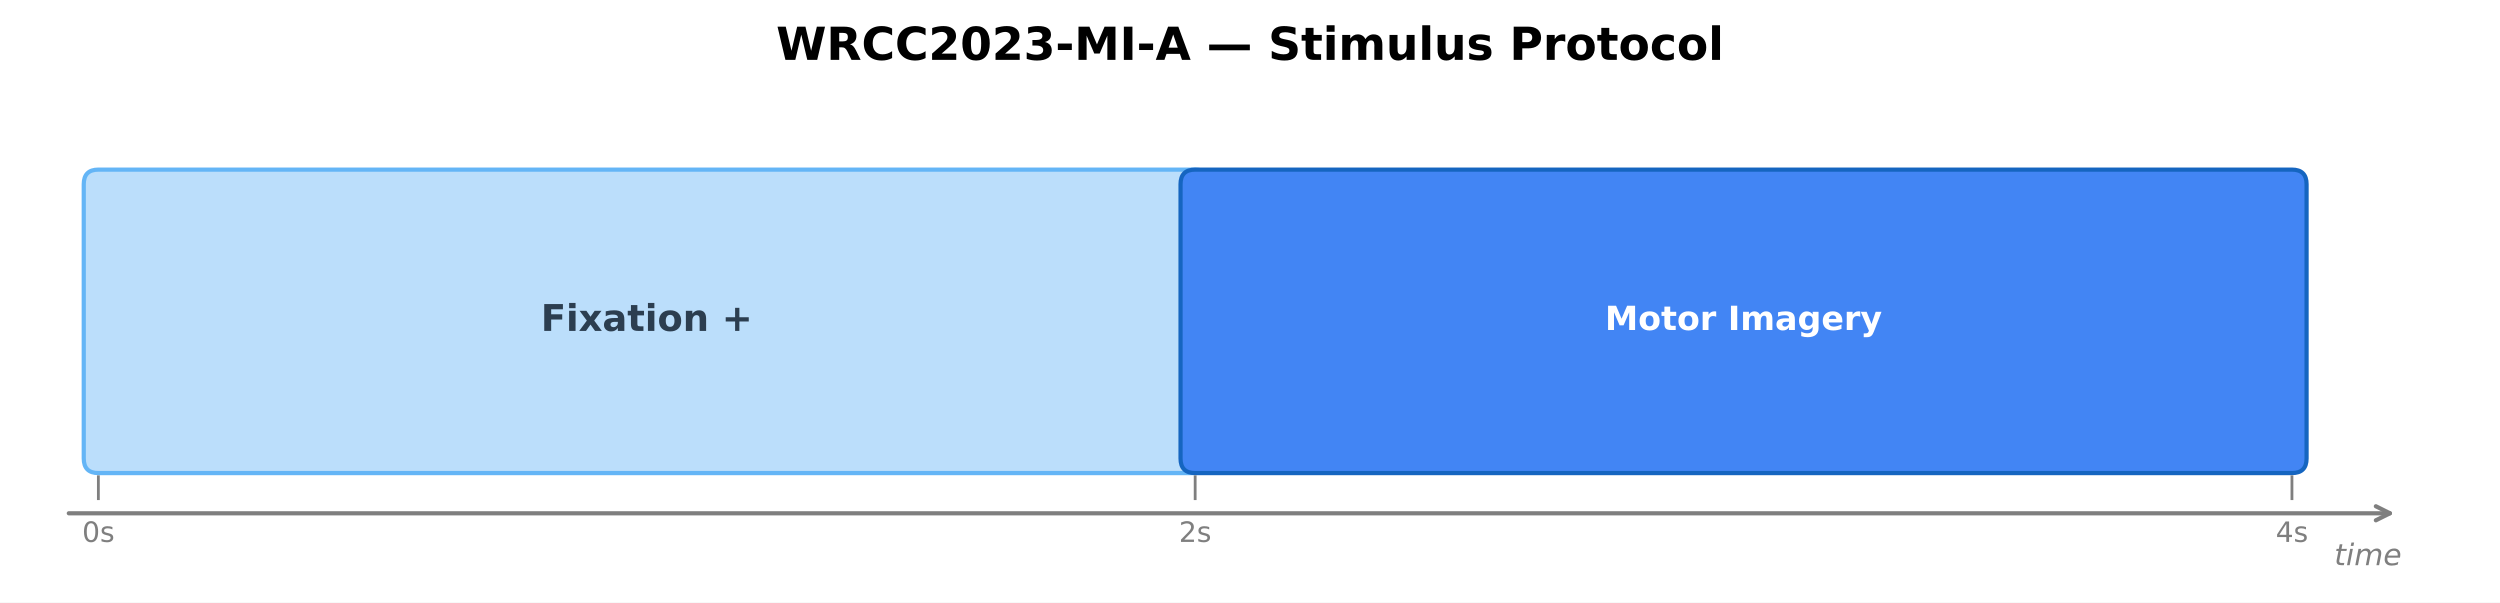
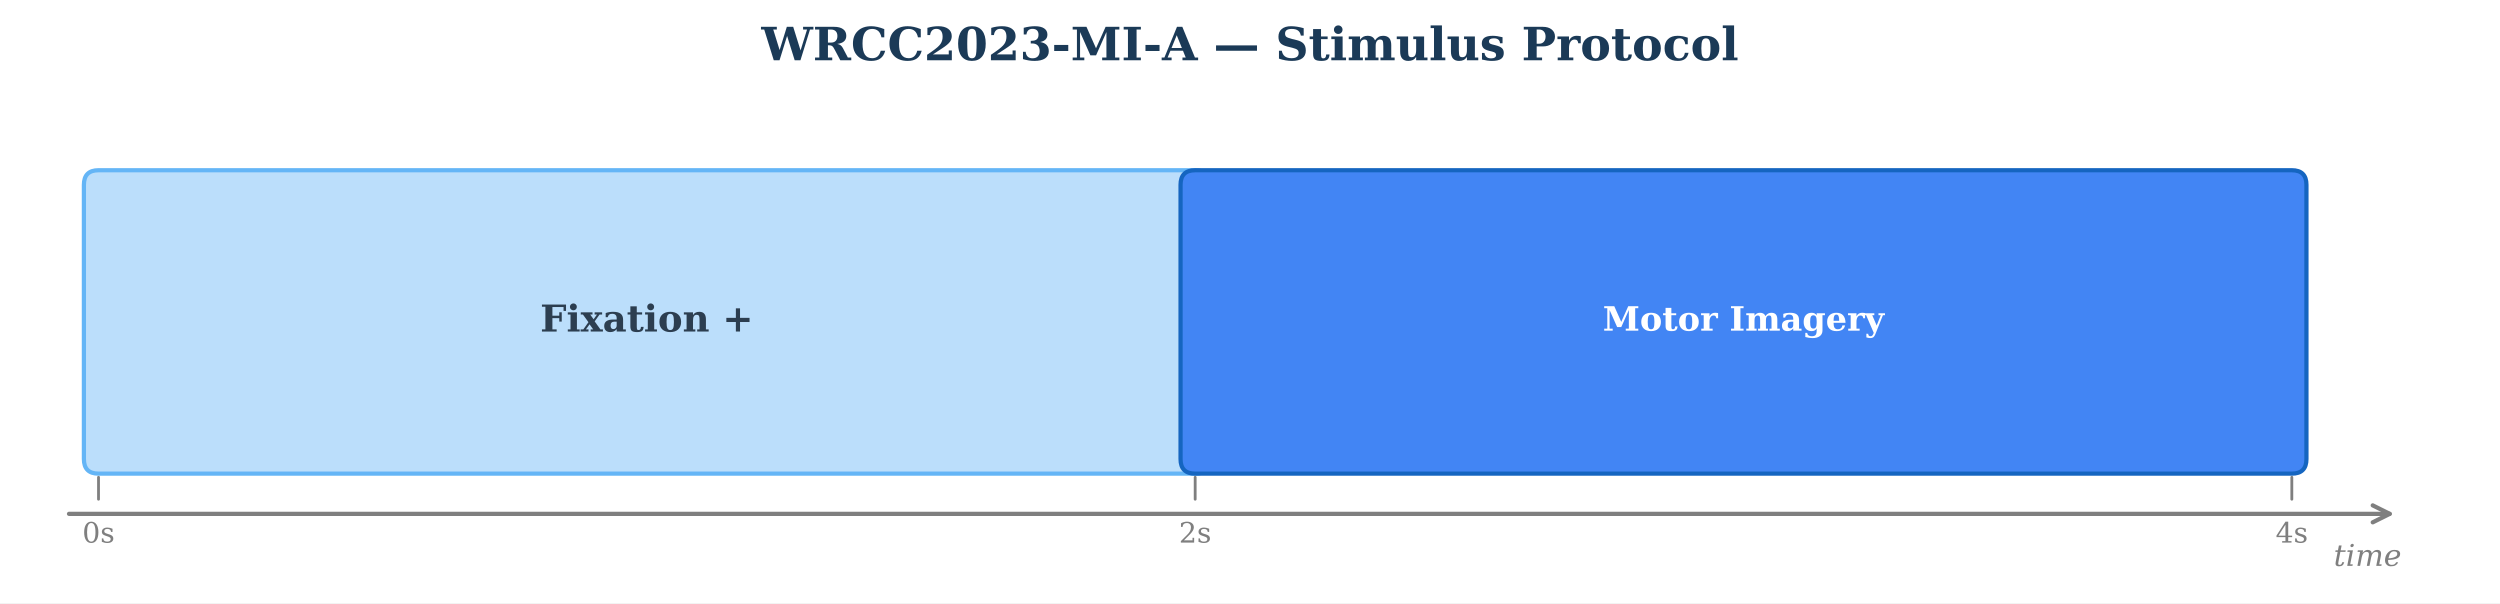
- <svg xmlns="http://www.w3.org/2000/svg" xmlns:xlink="http://www.w3.org/1999/xlink" width="712.8pt" height="171.788pt" viewBox="0 0 712.8 171.788" version="1.1">
+ <svg xmlns="http://www.w3.org/2000/svg" xmlns:xlink="http://www.w3.org/1999/xlink" width="708.48pt" height="170.95pt" viewBox="0 0 708.48 170.95" version="1.1">
  <defs>
    <style type="text/css">*{stroke-linejoin: round; stroke-linecap: butt}</style>
  </defs>
  <g id="figure_1">
    <g id="patch_1">
-       <path d="M 0 171.788  L 712.8 171.788  L 712.8 0  L 0 0  z " style="fill: #ffffff" />
+       <path d="M 0 170.95  L 708.48 170.95  L 708.48 0  L 0 0  z " style="fill: #ffffff" />
    </g>
    <g id="axes_1">
      <g id="patch_2">
-         <path d="M 28.048 134.88  L 340.764 134.88  Q 344.934 134.88 344.934 130.711  L 344.934 52.532  Q 344.934 48.362 340.764 48.362  L 28.048 48.362  Q 23.878 48.362 23.878 52.532  L 23.878 130.711  Q 23.878 134.88 28.048 134.88  z " clip-path="url(#p95b0f4ad01)" style="fill: #bbdefb; stroke: #64b5f6; stroke-width: 1.2" />
+         <path d="M 27.919 134.226  L 338.701 134.226  Q 342.845 134.226 342.845 130.082  L 342.845 52.387  Q 342.845 48.243 338.701 48.243  L 27.919 48.243  Q 23.775 48.243 23.775 52.387  L 23.775 130.082  Q 23.775 134.226 27.919 134.226  z " clip-path="url(#pcbb2a576a2)" style="fill: #bbdefb; stroke: #64b5f6; stroke-width: 1.2" />
      </g>
      <g id="patch_3">
-         <path d="M 340.764 134.88  L 653.481 134.88  Q 657.65 134.88 657.65 130.711  L 657.65 52.532  Q 657.65 48.362 653.481 48.362  L 340.764 48.362  Q 336.595 48.362 336.595 52.532  L 336.595 130.711  Q 336.595 134.88 340.764 134.88  z " clip-path="url(#p95b0f4ad01)" style="fill: #4285f4; stroke: #1565c0; stroke-width: 1.2" />
+         <path d="M 338.701 134.226  L 649.483 134.226  Q 653.627 134.226 653.627 130.082  L 653.627 52.387  Q 653.627 48.243 649.483 48.243  L 338.701 48.243  Q 334.557 48.243 334.557 52.387  L 334.557 130.082  Q 334.557 134.226 338.701 134.226  z " clip-path="url(#pcbb2a576a2)" style="fill: #4285f4; stroke: #1565c0; stroke-width: 1.2" />
      </g>
      <g id="line2d_1">
-         <path d="M 28.048 135.923  L 28.048 142.177  " clip-path="url(#p95b0f4ad01)" style="fill: none; stroke: #7f7f7f; stroke-width: 0.8; stroke-linecap: square" />
+         <path d="M 27.919 135.262  L 27.919 141.477  " clip-path="url(#pcbb2a576a2)" style="fill: none; stroke: #7f7f7f; stroke-width: 0.8; stroke-linecap: round" />
      </g>
      <g id="line2d_2">
-         <path d="M 340.764 135.923  L 340.764 142.177  " clip-path="url(#p95b0f4ad01)" style="fill: none; stroke: #7f7f7f; stroke-width: 0.8; stroke-linecap: square" />
+         <path d="M 338.701 135.262  L 338.701 141.477  " clip-path="url(#pcbb2a576a2)" style="fill: none; stroke: #7f7f7f; stroke-width: 0.8; stroke-linecap: round" />
      </g>
      <g id="line2d_3">
-         <path d="M 653.481 135.923  L 653.481 142.177  " clip-path="url(#p95b0f4ad01)" style="fill: none; stroke: #7f7f7f; stroke-width: 0.8; stroke-linecap: square" />
+         <path d="M 649.483 135.262  L 649.483 141.477  " clip-path="url(#pcbb2a576a2)" style="fill: none; stroke: #7f7f7f; stroke-width: 0.8; stroke-linecap: round" />
      </g>
      <g id="text_1">
-         <g clip-path="url(#p95b0f4ad01)">
-           <g style="fill: #2c3e50" transform="translate(154.2103 94.3492) scale(0.105 -0.105)">
+         <g clip-path="url(#pcbb2a576a2)">
+           <g style="fill: #2c3e50" transform="translate(153.0912 93.96234) scale(0.105 -0.105)">
            <defs>
-               <path id="DejaVuSans-Bold-29" d="M 588 4666  L 3834 4666  L 3834 3756  L 1791 3756  L 1791 2888  L 3713 2888  L 3713 1978  L 1791 1978  L 1791 0  L 588 0  L 588 4666  z " transform="scale(0.015625)" />
-               <path id="DejaVuSans-Bold-4c" d="M 538 3500  L 1656 3500  L 1656 0  L 538 0  L 538 3500  z M 538 4863  L 1656 4863  L 1656 3950  L 538 3950  L 538 4863  z " transform="scale(0.015625)" />
-               <path id="DejaVuSans-Bold-5b" d="M 1422 1791  L 159 3500  L 1344 3500  L 2059 2463  L 2784 3500  L 3969 3500  L 2706 1797  L 4031 0  L 2847 0  L 2059 1106  L 1281 0  L 97 0  L 1422 1791  z " transform="scale(0.015625)" />
-               <path id="DejaVuSans-Bold-44" d="M 2106 1575  Q 1756 1575 1579 1456  Q 1403 1338 1403 1106  Q 1403 894 1545 773  Q 1688 653 1941 653  Q 2256 653 2472 879  Q 2688 1106 2688 1447  L 2688 1575  L 2106 1575  z M 3816 1997  L 3816 0  L 2688 0  L 2688 519  Q 2463 200 2181 54  Q 1900 -91 1497 -91  Q 953 -91 614 226  Q 275 544 275 1050  Q 275 1666 698 1953  Q 1122 2241 2028 2241  L 2688 2241  L 2688 2328  Q 2688 2594 2478 2717  Q 2269 2841 1825 2841  Q 1466 2841 1156 2769  Q 847 2697 581 2553  L 581 3406  Q 941 3494 1303 3539  Q 1666 3584 2028 3584  Q 2975 3584 3395 3211  Q 3816 2838 3816 1997  z " transform="scale(0.015625)" />
-               <path id="DejaVuSans-Bold-57" d="M 1759 4494  L 1759 3500  L 2913 3500  L 2913 2700  L 1759 2700  L 1759 1216  Q 1759 972 1856 886  Q 1953 800 2241 800  L 2816 800  L 2816 0  L 1856 0  Q 1194 0 917 276  Q 641 553 641 1216  L 641 2700  L 84 2700  L 84 3500  L 641 3500  L 641 4494  L 1759 4494  z " transform="scale(0.015625)" />
-               <path id="DejaVuSans-Bold-52" d="M 2203 2784  Q 1831 2784 1636 2517  Q 1441 2250 1441 1747  Q 1441 1244 1636 976  Q 1831 709 2203 709  Q 2569 709 2762 976  Q 2956 1244 2956 1747  Q 2956 2250 2762 2517  Q 2569 2784 2203 2784  z M 2203 3584  Q 3106 3584 3614 3096  Q 4122 2609 4122 1747  Q 4122 884 3614 396  Q 3106 -91 2203 -91  Q 1297 -91 786 396  Q 275 884 275 1747  Q 275 2609 786 3096  Q 1297 3584 2203 3584  z " transform="scale(0.015625)" />
-               <path id="DejaVuSans-Bold-51" d="M 4056 2131  L 4056 0  L 2931 0  L 2931 347  L 2931 1631  Q 2931 2084 2911 2256  Q 2891 2428 2841 2509  Q 2775 2619 2662 2680  Q 2550 2741 2406 2741  Q 2056 2741 1856 2470  Q 1656 2200 1656 1722  L 1656 0  L 538 0  L 538 3500  L 1656 3500  L 1656 2988  Q 1909 3294 2193 3439  Q 2478 3584 2822 3584  Q 3428 3584 3742 3212  Q 4056 2841 4056 2131  z " transform="scale(0.015625)" />
-               <path id="DejaVuSans-Bold-3" transform="scale(0.015625)" />
-               <path id="DejaVuSans-Bold-e" d="M 3053 4013  L 3053 2375  L 4684 2375  L 4684 1638  L 3053 1638  L 3053 0  L 2309 0  L 2309 1638  L 678 1638  L 678 2375  L 2309 2375  L 2309 4013  L 3053 4013  z " transform="scale(0.015625)" />
+               <path id="DejaVuSerif-Bold-29" d="M 300 0  L 300 378  L 897 378  L 897 4288  L 300 4288  L 300 4666  L 4459 4666  L 4459 3566  L 4031 3566  L 4031 4238  L 2106 4238  L 2106 2741  L 3291 2741  L 3291 3334  L 3719 3334  L 3719 1722  L 3291 1722  L 3291 2316  L 2106 2316  L 2106 378  L 2841 378  L 2841 0  L 300 0  z " transform="scale(0.015625)" />
+               <path id="DejaVuSerif-Bold-4c" d="M 588 4263  Q 588 4516 763 4689  Q 938 4863 1191 4863  Q 1438 4863 1611 4689  Q 1784 4516 1784 4263  Q 1784 4016 1611 3842  Q 1438 3669 1191 3669  Q 938 3669 763 3841  Q 588 4013 588 4263  z M 1797 378  L 2272 378  L 2272 0  L 219 0  L 219 378  L 691 378  L 691 2944  L 219 2944  L 219 3322  L 1797 3322  L 1797 378  z " transform="scale(0.015625)" />
+               <path id="DejaVuSerif-Bold-5b" d="M 2247 2119  L 2834 2944  L 2425 2944  L 2425 3322  L 3719 3322  L 3719 2944  L 3278 2944  L 2431 1759  L 3419 378  L 3859 378  L 3859 0  L 1747 0  L 1747 378  L 2175 378  L 1550 1253  L 922 378  L 1369 378  L 1369 0  L 0 0  L 0 378  L 475 378  L 1356 1619  L 403 2944  L 31 2944  L 31 3322  L 2059 3322  L 2059 2944  L 1656 2944  L 2247 2119  z " transform="scale(0.015625)" />
+               <path id="DejaVuSerif-Bold-44" d="M 3525 2041  L 3525 378  L 4000 378  L 4000 0  L 2419 0  L 2419 422  Q 2200 159 1931 34  Q 1663 -91 1319 -91  Q 809 -91 536 182  Q 263 456 263 966  Q 263 1525 655 1803  Q 1047 2081 1838 2081  L 2419 2081  L 2419 2278  Q 2419 2681 2228 2873  Q 2038 3066 1638 3066  Q 1306 3066 1126 2930  Q 947 2794 872 2484  L 519 2484  L 519 3200  Q 816 3306 1134 3359  Q 1453 3413 1806 3413  Q 2697 3413 3111 3081  Q 3525 2750 3525 2041  z M 2419 1044  L 2419 1709  L 2003 1709  Q 1694 1709 1528 1540  Q 1363 1372 1363 1056  Q 1363 741 1483 584  Q 1603 428 1850 428  Q 2106 428 2262 597  Q 2419 766 2419 1044  z " transform="scale(0.015625)" />
+               <path id="DejaVuSerif-Bold-57" d="M 634 2944  L 153 2944  L 153 3322  L 634 3322  L 634 4353  L 1741 4353  L 1741 3322  L 2663 3322  L 2663 2944  L 1741 2944  L 1741 909  Q 1741 475 1809 369  Q 1878 263 2059 263  Q 2259 263 2356 397  Q 2453 531 2459 813  L 2925 813  Q 2897 313 2651 111  Q 2406 -91 1806 -91  Q 1122 -91 878 123  Q 634 338 634 909  L 634 2944  z " transform="scale(0.015625)" />
+               <path id="DejaVuSerif-Bold-52" d="M 2138 263  Q 2488 263 2630 563  Q 2772 863 2772 1663  Q 2772 2463 2631 2761  Q 2491 3059 2138 3059  Q 1784 3059 1640 2757  Q 1497 2456 1497 1663  Q 1497 869 1640 566  Q 1784 263 2138 263  z M 2138 -91  Q 1259 -91 761 376  Q 263 844 263 1663  Q 263 2484 761 2948  Q 1259 3413 2138 3413  Q 3019 3413 3516 2948  Q 4013 2484 4013 1663  Q 4013 844 3514 376  Q 3016 -91 2138 -91  z " transform="scale(0.015625)" />
+               <path id="DejaVuSerif-Bold-51" d="M 219 0  L 219 378  L 691 378  L 691 2944  L 219 2944  L 219 3322  L 1797 3322  L 1797 2853  Q 1997 3150 2253 3281  Q 2509 3413 2900 3413  Q 3459 3413 3745 3083  Q 4031 2753 4031 2113  L 4031 378  L 4506 378  L 4506 0  L 2522 0  L 2522 378  L 2925 378  L 2925 2144  Q 2925 2566 2817 2730  Q 2709 2894 2444 2894  Q 2109 2894 1953 2648  Q 1797 2403 1797 1869  L 1797 378  L 2203 378  L 2203 0  L 219 0  z " transform="scale(0.015625)" />
+               <path id="DejaVuSerif-Bold-3" transform="scale(0.015625)" />
+               <path id="DejaVuSerif-Bold-e" d="M 3041 4013  L 3041 2369  L 4684 2369  L 4684 1650  L 3041 1650  L 3041 6  L 2322 6  L 2322 1650  L 678 1650  L 678 2369  L 2322 2369  L 2322 4013  L 3041 4013  z " transform="scale(0.015625)" />
            </defs>
-             <use xlink:href="#DejaVuSans-Bold-29" />
-             <use xlink:href="#DejaVuSans-Bold-4c" transform="translate(68.3125 0)" />
-             <use xlink:href="#DejaVuSans-Bold-5b" transform="translate(102.5938 0)" />
-             <use xlink:href="#DejaVuSans-Bold-44" transform="translate(167.0938 0)" />
-             <use xlink:href="#DejaVuSans-Bold-57" transform="translate(234.5781 0)" />
-             <use xlink:href="#DejaVuSans-Bold-4c" transform="translate(282.375 0)" />
-             <use xlink:href="#DejaVuSans-Bold-52" transform="translate(316.6562 0)" />
-             <use xlink:href="#DejaVuSans-Bold-51" transform="translate(385.3594 0)" />
-             <use xlink:href="#DejaVuSans-Bold-3" transform="translate(456.5469 0)" />
-             <use xlink:href="#DejaVuSans-Bold-e" transform="translate(491.3594 0)" />
+             <use xlink:href="#DejaVuSerif-Bold-29" />
+             <use xlink:href="#DejaVuSerif-Bold-4c" transform="translate(71 0)" />
+             <use xlink:href="#DejaVuSerif-Bold-5b" transform="translate(108.9844 0)" />
+             <use xlink:href="#DejaVuSerif-Bold-44" transform="translate(168.6094 0)" />
+             <use xlink:href="#DejaVuSerif-Bold-57" transform="translate(233.4062 0)" />
+             <use xlink:href="#DejaVuSerif-Bold-4c" transform="translate(279.5938 0)" />
+             <use xlink:href="#DejaVuSerif-Bold-52" transform="translate(317.5781 0)" />
+             <use xlink:href="#DejaVuSerif-Bold-51" transform="translate(384.2812 0)" />
+             <use xlink:href="#DejaVuSerif-Bold-3" transform="translate(456.9844 0)" />
+             <use xlink:href="#DejaVuSerif-Bold-e" transform="translate(491.7969 0)" />
          </g>
        </g>
      </g>
      <g id="text_2">
-         <g clip-path="url(#p95b0f4ad01)">
-           <g style="fill: #ffffff" transform="translate(457.6195 94.08903) scale(0.095 -0.095)">
+         <g clip-path="url(#pcbb2a576a2)">
+           <g style="fill: #ffffff" transform="translate(454.2149 93.70216) scale(0.095 -0.095)">
            <defs>
-               <path id="DejaVuSans-Bold-30" d="M 588 4666  L 2119 4666  L 3181 2169  L 4250 4666  L 5778 4666  L 5778 0  L 4641 0  L 4641 3413  L 3566 897  L 2803 897  L 1728 3413  L 1728 0  L 588 0  L 588 4666  z " transform="scale(0.015625)" />
-               <path id="DejaVuSans-Bold-55" d="M 3138 2547  Q 2991 2616 2845 2648  Q 2700 2681 2553 2681  Q 2122 2681 1889 2404  Q 1656 2128 1656 1613  L 1656 0  L 538 0  L 538 3500  L 1656 3500  L 1656 2925  Q 1872 3269 2151 3426  Q 2431 3584 2822 3584  Q 2878 3584 2943 3579  Q 3009 3575 3134 3559  L 3138 2547  z " transform="scale(0.015625)" />
-               <path id="DejaVuSans-Bold-2c" d="M 588 4666  L 1791 4666  L 1791 0  L 588 0  L 588 4666  z " transform="scale(0.015625)" />
-               <path id="DejaVuSans-Bold-50" d="M 3781 2919  Q 3994 3244 4286 3414  Q 4578 3584 4928 3584  Q 5531 3584 5847 3212  Q 6163 2841 6163 2131  L 6163 0  L 5038 0  L 5038 1825  Q 5041 1866 5042 1909  Q 5044 1953 5044 2034  Q 5044 2406 4934 2573  Q 4825 2741 4581 2741  Q 4263 2741 4089 2478  Q 3916 2216 3909 1719  L 3909 0  L 2784 0  L 2784 1825  Q 2784 2406 2684 2573  Q 2584 2741 2328 2741  Q 2006 2741 1831 2477  Q 1656 2213 1656 1722  L 1656 0  L 531 0  L 531 3500  L 1656 3500  L 1656 2988  Q 1863 3284 2130 3434  Q 2397 3584 2719 3584  Q 3081 3584 3359 3409  Q 3638 3234 3781 2919  z " transform="scale(0.015625)" />
-               <path id="DejaVuSans-Bold-4a" d="M 2919 594  Q 2688 288 2409 144  Q 2131 0 1766 0  Q 1125 0 706 504  Q 288 1009 288 1791  Q 288 2575 706 3076  Q 1125 3578 1766 3578  Q 2131 3578 2409 3434  Q 2688 3291 2919 2981  L 2919 3500  L 4044 3500  L 4044 353  Q 4044 -491 3511 -936  Q 2978 -1381 1966 -1381  Q 1638 -1381 1331 -1331  Q 1025 -1281 716 -1178  L 716 -306  Q 1009 -475 1290 -558  Q 1572 -641 1856 -641  Q 2406 -641 2662 -400  Q 2919 -159 2919 353  L 2919 594  z M 2181 2772  Q 1834 2772 1640 2515  Q 1447 2259 1447 1791  Q 1447 1309 1634 1061  Q 1822 813 2181 813  Q 2531 813 2725 1069  Q 2919 1325 2919 1791  Q 2919 2259 2725 2515  Q 2531 2772 2181 2772  z " transform="scale(0.015625)" />
-               <path id="DejaVuSans-Bold-48" d="M 4031 1759  L 4031 1441  L 1416 1441  Q 1456 1047 1700 850  Q 1944 653 2381 653  Q 2734 653 3104 758  Q 3475 863 3866 1075  L 3866 213  Q 3469 63 3072 -14  Q 2675 -91 2278 -91  Q 1328 -91 801 392  Q 275 875 275 1747  Q 275 2603 792 3093  Q 1309 3584 2216 3584  Q 3041 3584 3536 3087  Q 4031 2591 4031 1759  z M 2881 2131  Q 2881 2450 2695 2645  Q 2509 2841 2209 2841  Q 1884 2841 1681 2658  Q 1478 2475 1428 2131  L 2881 2131  z " transform="scale(0.015625)" />
-               <path id="DejaVuSans-Bold-5c" d="M 78 3500  L 1197 3500  L 2138 1125  L 2938 3500  L 4056 3500  L 2584 -331  Q 2363 -916 2067 -1148  Q 1772 -1381 1288 -1381  L 641 -1381  L 641 -647  L 991 -647  Q 1275 -647 1404 -556  Q 1534 -466 1606 -231  L 1638 -134  L 78 3500  z " transform="scale(0.015625)" />
+               <path id="DejaVuSerif-Bold-30" d="M 269 0  L 269 378  L 863 378  L 863 4288  L 269 4288  L 269 4666  L 2194 4666  L 3525 1672  L 4863 4666  L 6784 4666  L 6784 4288  L 6188 4288  L 6188 378  L 6784 378  L 6784 0  L 4384 0  L 4384 378  L 4978 378  L 4978 3938  L 3531 684  L 2741 684  L 1300 3938  L 1300 378  L 1894 378  L 1894 0  L 269 0  z " transform="scale(0.015625)" />
+               <path id="DejaVuSerif-Bold-55" d="M 3438 3359  L 3438 2369  L 3084 2369  Q 3066 2634 2941 2764  Q 2816 2894 2578 2894  Q 2216 2894 2006 2575  Q 1797 2256 1797 1691  L 1797 378  L 2400 378  L 2400 0  L 219 0  L 219 378  L 691 378  L 691 2944  L 184 2944  L 184 3322  L 1797 3322  L 1797 2731  Q 1959 3078 2226 3245  Q 2494 3413 2881 3413  Q 2978 3413 3117 3398  Q 3256 3384 3438 3359  z " transform="scale(0.015625)" />
+               <path id="DejaVuSerif-Bold-2c" d="M 300 0  L 300 378  L 897 378  L 897 4288  L 300 4288  L 300 4666  L 2700 4666  L 2700 4288  L 2100 4288  L 2100 378  L 2700 378  L 2700 0  L 300 0  z " transform="scale(0.015625)" />
+               <path id="DejaVuSerif-Bold-50" d="M 3884 2778  Q 4116 3109 4384 3261  Q 4653 3413 5013 3413  Q 5584 3413 5867 3089  Q 6150 2766 6150 2113  L 6150 378  L 6625 378  L 6625 0  L 4647 0  L 4647 378  L 5044 378  L 5044 1947  Q 5044 2569 4948 2731  Q 4853 2894 4594 2894  Q 4300 2894 4137 2667  Q 3975 2441 3975 2022  L 3975 378  L 4372 378  L 4372 0  L 2472 0  L 2472 378  L 2869 378  L 2869 1947  Q 2869 2569 2772 2731  Q 2675 2894 2419 2894  Q 2122 2894 1959 2667  Q 1797 2441 1797 2022  L 1797 378  L 2194 378  L 2194 0  L 219 0  L 219 378  L 691 378  L 691 2944  L 219 2944  L 219 3322  L 1797 3322  L 1797 2853  Q 1991 3144 2241 3278  Q 2491 3413 2834 3413  Q 3241 3413 3494 3258  Q 3747 3103 3884 2778  z " transform="scale(0.015625)" />
+               <path id="DejaVuSerif-Bold-4a" d="M 3853 2944  L 3853 44  Q 3853 -656 3354 -1039  Q 2856 -1422 1947 -1422  Q 1616 -1422 1275 -1370  Q 934 -1319 575 -1216  L 575 -422  L 928 -422  Q 975 -750 1192 -909  Q 1409 -1069 1813 -1069  Q 2325 -1069 2536 -823  Q 2747 -578 2747 44  L 2747 422  Q 2606 163 2367 36  Q 2128 -91 1778 -91  Q 1072 -91 667 378  Q 263 847 263 1663  Q 263 2481 667 2947  Q 1072 3413 1778 3413  Q 2128 3413 2367 3286  Q 2606 3159 2747 2900  L 2747 3322  L 4325 3322  L 4325 2944  L 3853 2944  z M 2747 1825  Q 2747 2406 2597 2665  Q 2447 2925 2119 2925  Q 1775 2925 1636 2651  Q 1497 2378 1497 1663  Q 1497 947 1637 672  Q 1778 397 2119 397  Q 2447 397 2597 656  Q 2747 916 2747 1497  L 2747 1825  z " transform="scale(0.015625)" />
+               <path id="DejaVuSerif-Bold-48" d="M 2566 1875  Q 2566 2531 2444 2795  Q 2322 3059 2028 3059  Q 1744 3059 1620 2800  Q 1497 2541 1497 1931  L 1497 1875  L 2566 1875  z M 3781 1503  L 1497 1503  L 1497 1478  Q 1497 834 1690 548  Q 1884 263 2316 263  Q 2675 263 2897 453  Q 3119 644 3181 1006  L 3700 1006  Q 3566 441 3166 175  Q 2766 -91 2047 -91  Q 1184 -91 723 364  Q 263 819 263 1663  Q 263 2488 734 2950  Q 1206 3413 2047 3413  Q 2872 3413 3312 2927  Q 3753 2441 3781 1503  z " transform="scale(0.015625)" />
+               <path id="DejaVuSerif-Bold-5c" d="M 1997 -750  Q 1847 -1116 1634 -1269  Q 1422 -1422 1063 -1422  Q 909 -1422 721 -1387  Q 534 -1353 313 -1288  L 313 -594  L 666 -597  Q 675 -838 779 -953  Q 884 -1069 1094 -1069  Q 1297 -1069 1422 -958  Q 1547 -847 1672 -538  L 1722 -422  L 275 2944  L -84 2944  L -84 3322  L 1831 3322  L 1831 2944  L 1434 2944  L 2278 978  L 3066 2944  L 2625 2944  L 2625 3322  L 3872 3322  L 3872 2944  L 3469 2944  L 1997 -750  z " transform="scale(0.015625)" />
            </defs>
-             <use xlink:href="#DejaVuSans-Bold-30" />
-             <use xlink:href="#DejaVuSans-Bold-52" transform="translate(99.51562 0)" />
-             <use xlink:href="#DejaVuSans-Bold-57" transform="translate(168.2188 0)" />
-             <use xlink:href="#DejaVuSans-Bold-52" transform="translate(216.0156 0)" />
-             <use xlink:href="#DejaVuSans-Bold-55" transform="translate(284.7188 0)" />
-             <use xlink:href="#DejaVuSans-Bold-3" transform="translate(334.0312 0)" />
-             <use xlink:href="#DejaVuSans-Bold-2c" transform="translate(368.8438 0)" />
-             <use xlink:href="#DejaVuSans-Bold-50" transform="translate(406.0469 0)" />
-             <use xlink:href="#DejaVuSans-Bold-44" transform="translate(510.25 0)" />
-             <use xlink:href="#DejaVuSans-Bold-4a" transform="translate(577.7344 0)" />
-             <use xlink:href="#DejaVuSans-Bold-48" transform="translate(649.3125 0)" />
-             <use xlink:href="#DejaVuSans-Bold-55" transform="translate(717.1406 0)" />
-             <use xlink:href="#DejaVuSans-Bold-5c" transform="translate(766.4531 0)" />
+             <use xlink:href="#DejaVuSerif-Bold-30" />
+             <use xlink:href="#DejaVuSerif-Bold-52" transform="translate(110.6875 0)" />
+             <use xlink:href="#DejaVuSerif-Bold-57" transform="translate(177.3906 0)" />
+             <use xlink:href="#DejaVuSerif-Bold-52" transform="translate(223.5781 0)" />
+             <use xlink:href="#DejaVuSerif-Bold-55" transform="translate(290.2812 0)" />
+             <use xlink:href="#DejaVuSerif-Bold-3" transform="translate(342.9688 0)" />
+             <use xlink:href="#DejaVuSerif-Bold-2c" transform="translate(377.7812 0)" />
+             <use xlink:href="#DejaVuSerif-Bold-50" transform="translate(424.5625 0)" />
+             <use xlink:href="#DejaVuSerif-Bold-44" transform="translate(530.375 0)" />
+             <use xlink:href="#DejaVuSerif-Bold-4a" transform="translate(595.1719 0)" />
+             <use xlink:href="#DejaVuSerif-Bold-48" transform="translate(665.0938 0)" />
+             <use xlink:href="#DejaVuSerif-Bold-55" transform="translate(728.7188 0)" />
+             <use xlink:href="#DejaVuSerif-Bold-5c" transform="translate(781.4062 0)" />
          </g>
        </g>
      </g>
      <g id="text_3">
-         <g style="fill: #7f7f7f" transform="translate(23.41901 154.5095) scale(0.08 -0.08)">
+         <g style="fill: #7f7f7f" transform="translate(23.32131 153.7713) scale(0.08 -0.08)">
          <defs>
-             <path id="DejaVuSans-13" d="M 2034 4250  Q 1547 4250 1301 3770  Q 1056 3291 1056 2328  Q 1056 1369 1301 889  Q 1547 409 2034 409  Q 2525 409 2770 889  Q 3016 1369 3016 2328  Q 3016 3291 2770 3770  Q 2525 4250 2034 4250  z M 2034 4750  Q 2819 4750 3233 4129  Q 3647 3509 3647 2328  Q 3647 1150 3233 529  Q 2819 -91 2034 -91  Q 1250 -91 836 529  Q 422 1150 422 2328  Q 422 3509 836 4129  Q 1250 4750 2034 4750  z " transform="scale(0.015625)" />
-             <path id="DejaVuSans-56" d="M 2834 3397  L 2834 2853  Q 2591 2978 2328 3040  Q 2066 3103 1784 3103  Q 1356 3103 1142 2972  Q 928 2841 928 2578  Q 928 2378 1081 2264  Q 1234 2150 1697 2047  L 1894 2003  Q 2506 1872 2764 1633  Q 3022 1394 3022 966  Q 3022 478 2636 193  Q 2250 -91 1575 -91  Q 1294 -91 989 -36  Q 684 19 347 128  L 347 722  Q 666 556 975 473  Q 1284 391 1588 391  Q 1994 391 2212 530  Q 2431 669 2431 922  Q 2431 1156 2273 1281  Q 2116 1406 1581 1522  L 1381 1569  Q 847 1681 609 1914  Q 372 2147 372 2553  Q 372 3047 722 3315  Q 1072 3584 1716 3584  Q 2034 3584 2315 3537  Q 2597 3491 2834 3397  z " transform="scale(0.015625)" />
+             <path id="DejaVuSerif-13" d="M 2034 219  Q 2513 219 2750 744  Q 2988 1269 2988 2328  Q 2988 3391 2750 3916  Q 2513 4441 2034 4441  Q 1556 4441 1318 3916  Q 1081 3391 1081 2328  Q 1081 1269 1318 744  Q 1556 219 2034 219  z M 2034 -91  Q 1275 -91 848 546  Q 422 1184 422 2328  Q 422 3475 848 4112  Q 1275 4750 2034 4750  Q 2797 4750 3222 4112  Q 3647 3475 3647 2328  Q 3647 1184 3222 546  Q 2797 -91 2034 -91  z " transform="scale(0.015625)" />
+             <path id="DejaVuSerif-56" d="M 359 184  L 359 959  L 691 959  Q 703 588 923 403  Q 1144 219 1575 219  Q 1963 219 2166 364  Q 2369 509 2369 788  Q 2369 1006 2220 1140  Q 2072 1275 1594 1428  L 1178 1569  Q 750 1706 558 1912  Q 366 2119 366 2438  Q 366 2894 700 3153  Q 1034 3413 1625 3413  Q 1888 3413 2178 3344  Q 2469 3275 2778 3144  L 2778 2419  L 2447 2419  Q 2434 2741 2221 2922  Q 2009 3103 1644 3103  Q 1281 3103 1095 2975  Q 909 2847 909 2591  Q 909 2381 1050 2254  Q 1191 2128 1613 1997  L 2069 1856  Q 2541 1709 2748 1489  Q 2956 1269 2956 922  Q 2956 450 2595 179  Q 2234 -91 1600 -91  Q 1278 -91 972 -22  Q 666 47 359 184  z " transform="scale(0.015625)" />
          </defs>
-           <use xlink:href="#DejaVuSans-13" />
-           <use xlink:href="#DejaVuSans-56" transform="translate(63.625 0)" />
+           <use xlink:href="#DejaVuSerif-13" />
+           <use xlink:href="#DejaVuSerif-56" transform="translate(63.625 0)" />
        </g>
      </g>
      <g id="text_4">
-         <g style="fill: #7f7f7f" transform="translate(336.1354 154.5095) scale(0.08 -0.08)">
+         <g style="fill: #7f7f7f" transform="translate(334.1034 153.7713) scale(0.08 -0.08)">
          <defs>
-             <path id="DejaVuSans-15" d="M 1228 531  L 3431 531  L 3431 0  L 469 0  L 469 531  Q 828 903 1448 1529  Q 2069 2156 2228 2338  Q 2531 2678 2651 2914  Q 2772 3150 2772 3378  Q 2772 3750 2511 3984  Q 2250 4219 1831 4219  Q 1534 4219 1204 4116  Q 875 4013 500 3803  L 500 4441  Q 881 4594 1212 4672  Q 1544 4750 1819 4750  Q 2544 4750 2975 4387  Q 3406 4025 3406 3419  Q 3406 3131 3298 2873  Q 3191 2616 2906 2266  Q 2828 2175 2409 1742  Q 1991 1309 1228 531  z " transform="scale(0.015625)" />
+             <path id="DejaVuSerif-15" d="M 819 3553  L 469 3553  L 469 4384  Q 803 4563 1142 4656  Q 1481 4750 1806 4750  Q 2534 4750 2956 4397  Q 3378 4044 3378 3438  Q 3378 2753 2422 1800  Q 2347 1728 2309 1691  L 1131 513  L 3078 513  L 3078 1088  L 3444 1088  L 3444 0  L 434 0  L 434 341  L 1850 1753  Q 2319 2222 2519 2614  Q 2719 3006 2719 3438  Q 2719 3909 2473 4175  Q 2228 4441 1797 4441  Q 1350 4441 1106 4219  Q 863 3997 819 3553  z " transform="scale(0.015625)" />
          </defs>
-           <use xlink:href="#DejaVuSans-15" />
-           <use xlink:href="#DejaVuSans-56" transform="translate(63.625 0)" />
+           <use xlink:href="#DejaVuSerif-15" />
+           <use xlink:href="#DejaVuSerif-56" transform="translate(63.625 0)" />
        </g>
      </g>
      <g id="text_5">
-         <g style="fill: #7f7f7f" transform="translate(648.8518 154.5095) scale(0.08 -0.08)">
+         <g style="fill: #7f7f7f" transform="translate(644.8855 153.7713) scale(0.08 -0.08)">
          <defs>
-             <path id="DejaVuSans-17" d="M 2419 4116  L 825 1625  L 2419 1625  L 2419 4116  z M 2253 4666  L 3047 4666  L 3047 1625  L 3713 1625  L 3713 1100  L 3047 1100  L 3047 0  L 2419 0  L 2419 1100  L 313 1100  L 313 1709  L 2253 4666  z " transform="scale(0.015625)" />
+             <path id="DejaVuSerif-17" d="M 2234 1581  L 2234 4063  L 641 1581  L 2234 1581  z M 3609 0  L 1484 0  L 1484 331  L 2234 331  L 2234 1247  L 197 1247  L 197 1588  L 2241 4750  L 2859 4750  L 2859 1581  L 3750 1581  L 3750 1247  L 2859 1247  L 2859 331  L 3609 331  L 3609 0  z " transform="scale(0.015625)" />
          </defs>
-           <use xlink:href="#DejaVuSans-17" />
-           <use xlink:href="#DejaVuSans-56" transform="translate(63.625 0)" />
+           <use xlink:href="#DejaVuSerif-17" />
+           <use xlink:href="#DejaVuSerif-56" transform="translate(63.625 0)" />
        </g>
      </g>
      <g id="patch_4">
-         <path d="M 19.622 146.347  Q 351.186 146.347 681.409 146.347  " style="fill: none; stroke: #7f7f7f; stroke-width: 1.2; stroke-linecap: round" />
-         <path d="M 677.409 144.347  L 681.409 146.347  L 677.409 148.347  " style="fill: none; stroke: #7f7f7f; stroke-width: 1.2; stroke-linecap: round" />
+         <path d="M 19.56 145.621  Q 349.061 145.621 677.22 145.621  " style="fill: none; stroke: #7f7f7f; stroke-width: 1.2; stroke-linecap: round" />
+         <path d="M 672.42 143.221  L 677.22 145.621  L 672.42 148.021  " style="fill: none; stroke: #7f7f7f; stroke-width: 1.2; stroke-linecap: round" />
      </g>
      <g id="text_6">
-         <g style="fill: #7f7f7f" transform="translate(665.5489 161.1444) scale(0.085 -0.085)">
+         <g style="fill: #7f7f7f" transform="translate(661.3353 160.3668) scale(0.085 -0.085)">
          <defs>
-             <path id="DejaVuSans-Oblique-57" d="M 2706 3500  L 2619 3053  L 1472 3053  L 1100 1153  Q 1081 1047 1072 975  Q 1063 903 1063 863  Q 1063 663 1183 572  Q 1303 481 1569 481  L 2150 481  L 2053 0  L 1503 0  Q 991 0 739 200  Q 488 400 488 806  Q 488 878 497 964  Q 506 1050 525 1153  L 897 3053  L 409 3053  L 500 3500  L 978 3500  L 1172 4494  L 1747 4494  L 1556 3500  L 2706 3500  z " transform="scale(0.015625)" />
-             <path id="DejaVuSans-Oblique-4c" d="M 1172 4863  L 1747 4863  L 1606 4134  L 1031 4134  L 1172 4863  z M 909 3500  L 1484 3500  L 800 0  L 225 0  L 909 3500  z " transform="scale(0.015625)" />
-             <path id="DejaVuSans-Oblique-50" d="M 5747 2113  L 5338 0  L 4763 0  L 5166 2094  Q 5191 2228 5203 2325  Q 5216 2422 5216 2491  Q 5216 2772 5059 2928  Q 4903 3084 4622 3084  Q 4203 3084 3875 2770  Q 3547 2456 3450 1953  L 3066 0  L 2491 0  L 2900 2094  Q 2925 2209 2937 2307  Q 2950 2406 2950 2484  Q 2950 2769 2794 2926  Q 2638 3084 2363 3084  Q 1938 3084 1609 2770  Q 1281 2456 1184 1953  L 800 0  L 225 0  L 909 3500  L 1484 3500  L 1375 2956  Q 1609 3263 1923 3423  Q 2238 3584 2597 3584  Q 2978 3584 3223 3384  Q 3469 3184 3519 2828  Q 3781 3197 4126 3390  Q 4472 3584 4856 3584  Q 5306 3584 5551 3325  Q 5797 3066 5797 2591  Q 5797 2488 5784 2364  Q 5772 2241 5747 2113  z " transform="scale(0.015625)" />
-             <path id="DejaVuSans-Oblique-48" d="M 3078 2063  Q 3088 2113 3092 2166  Q 3097 2219 3097 2272  Q 3097 2653 2873 2875  Q 2650 3097 2266 3097  Q 1838 3097 1509 2826  Q 1181 2556 1013 2059  L 3078 2063  z M 3578 1613  L 903 1613  Q 884 1494 878 1425  Q 872 1356 872 1306  Q 872 872 1139 634  Q 1406 397 1894 397  Q 2269 397 2603 481  Q 2938 566 3225 728  L 3116 159  Q 2806 34 2476 -28  Q 2147 -91 1806 -91  Q 1078 -91 686 257  Q 294 606 294 1247  Q 294 1794 489 2264  Q 684 2734 1063 3103  Q 1306 3334 1642 3459  Q 1978 3584 2356 3584  Q 2950 3584 3301 3228  Q 3653 2872 3653 2272  Q 3653 2128 3634 1964  Q 3616 1800 3578 1613  z " transform="scale(0.015625)" />
+             <path id="DejaVuSerif-Italic-57" d="M 856 2988  L 350 2988  L 416 3322  L 922 3322  L 1122 4353  L 1700 4353  L 1500 3322  L 2581 3322  L 2516 2988  L 1434 2988  L 1025 878  Q 978 631 978 488  Q 978 388 1000 338  Q 1059 219 1278 219  Q 1503 219 1633 351  Q 1763 484 1825 781  L 2259 781  Q 2147 328 1884 118  Q 1622 -91 1169 -91  Q 672 -91 506 131  Q 406 266 406 516  Q 406 675 447 878  L 856 2988  z " transform="scale(0.015625)" />
+             <path id="DejaVuSerif-Italic-4c" d="M 1009 4353  Q 1038 4497 1163 4603  Q 1288 4709 1434 4709  Q 1578 4709 1663 4603  Q 1728 4522 1728 4422  Q 1728 4388 1719 4353  Q 1691 4206 1567 4103  Q 1444 4000 1297 4000  Q 1150 4000 1066 4103  Q 1003 4181 1003 4281  Q 1003 4316 1009 4353  z M 963 331  L 1506 331  L 1444 0  L 325 0  L 903 2988  L 353 2988  L 419 3322  L 1544 3322  L 963 331  z " transform="scale(0.015625)" />
+             <path id="DejaVuSerif-Italic-50" d="M 3503 2675  Q 3741 3041 4034 3227  Q 4328 3413 4672 3413  Q 5194 3413 5388 3088  Q 5503 2894 5503 2578  Q 5503 2372 5453 2113  L 5106 331  L 5625 331  L 5563 0  L 4469 0  L 4866 2047  Q 4913 2291 4913 2466  Q 4913 2659 4856 2772  Q 4750 2988 4403 2988  Q 4019 2988 3761 2697  Q 3503 2406 3394 1850  L 3034 0  L 2459 0  L 2863 2069  Q 2906 2303 2906 2472  Q 2906 2666 2850 2775  Q 2741 2988 2394 2988  Q 2009 2988 1751 2697  Q 1494 2406 1384 1850  L 1025 0  L 450 0  L 1031 2994  L 481 2994  L 544 3322  L 1669 3322  L 1556 2731  Q 1778 3063 2059 3238  Q 2341 3413 2653 3413  Q 3041 3413 3262 3220  Q 3484 3028 3503 2675  z " transform="scale(0.015625)" />
+             <path id="DejaVuSerif-Italic-48" d="M 938 1275  Q 925 1156 925 1050  Q 925 756 1031 563  Q 1216 219 1709 219  Q 2072 219 2250 328  Q 2569 525 2644 778  L 3066 778  Q 2941 381 2475 103  Q 2150 -91 1506 -91  Q 863 -91 516 388  Q 272 722 272 1206  Q 272 1419 319 1659  Q 472 2450 1000 2931  Q 1528 3413 2278 3413  Q 3500 3413 3500 2547  Q 3500 1913 2859 1603  Q 2206 1288 938 1275  z M 2541 1975  Q 2891 2181 2891 2569  Q 2891 3103 2181 3103  Q 1763 3103 1472 2784  Q 1181 2466 1003 1606  Q 2006 1653 2541 1975  z " transform="scale(0.015625)" />
          </defs>
-           <use xlink:href="#DejaVuSans-Oblique-57" />
-           <use xlink:href="#DejaVuSans-Oblique-4c" transform="translate(39.20312 0)" />
-           <use xlink:href="#DejaVuSans-Oblique-50" transform="translate(66.98438 0)" />
-           <use xlink:href="#DejaVuSans-Oblique-48" transform="translate(164.3906 0)" />
+           <use xlink:href="#DejaVuSerif-Italic-57" />
+           <use xlink:href="#DejaVuSerif-Italic-4c" transform="translate(40.1875 0)" />
+           <use xlink:href="#DejaVuSerif-Italic-50" transform="translate(72.17188 0)" />
+           <use xlink:href="#DejaVuSerif-Italic-48" transform="translate(167 0)" />
        </g>
      </g>
      <g id="text_7">
-         <g transform="translate(221.2985 17.07797) scale(0.13 -0.13)">
+         <g style="fill: #1b3a57" transform="translate(215.7656 17.07797) scale(0.13 -0.13)">
          <defs>
-             <path id="DejaVuSans-Bold-3a" d="M 191 4666  L 1344 4666  L 2150 1275  L 2950 4666  L 4109 4666  L 4909 1275  L 5716 4666  L 6859 4666  L 5759 0  L 4372 0  L 3525 3547  L 2688 0  L 1300 0  L 191 4666  z " transform="scale(0.015625)" />
-             <path id="DejaVuSans-Bold-35" d="M 2297 2597  Q 2675 2597 2839 2737  Q 3003 2878 3003 3200  Q 3003 3519 2839 3656  Q 2675 3794 2297 3794  L 1791 3794  L 1791 2597  L 2297 2597  z M 1791 1766  L 1791 0  L 588 0  L 588 4666  L 2425 4666  Q 3347 4666 3776 4356  Q 4206 4047 4206 3378  Q 4206 2916 3982 2619  Q 3759 2322 3309 2181  Q 3556 2125 3751 1926  Q 3947 1728 4147 1325  L 4800 0  L 3519 0  L 2950 1159  Q 2778 1509 2601 1637  Q 2425 1766 2131 1766  L 1791 1766  z " transform="scale(0.015625)" />
-             <path id="DejaVuSans-Bold-26" d="M 4288 256  Q 3956 84 3597 -3  Q 3238 -91 2847 -91  Q 1681 -91 1000 561  Q 319 1213 319 2328  Q 319 3447 1000 4098  Q 1681 4750 2847 4750  Q 3238 4750 3597 4662  Q 3956 4575 4288 4403  L 4288 3438  Q 3953 3666 3628 3772  Q 3303 3878 2944 3878  Q 2300 3878 1931 3465  Q 1563 3053 1563 2328  Q 1563 1606 1931 1193  Q 2300 781 2944 781  Q 3303 781 3628 887  Q 3953 994 4288 1222  L 4288 256  z " transform="scale(0.015625)" />
-             <path id="DejaVuSans-Bold-15" d="M 1844 884  L 3897 884  L 3897 0  L 506 0  L 506 884  L 2209 2388  Q 2438 2594 2547 2791  Q 2656 2988 2656 3200  Q 2656 3528 2436 3728  Q 2216 3928 1850 3928  Q 1569 3928 1234 3808  Q 900 3688 519 3450  L 519 4475  Q 925 4609 1322 4679  Q 1719 4750 2100 4750  Q 2938 4750 3402 4381  Q 3866 4013 3866 3353  Q 3866 2972 3669 2642  Q 3472 2313 2841 1759  L 1844 884  z " transform="scale(0.015625)" />
-             <path id="DejaVuSans-Bold-13" d="M 2944 2338  Q 2944 3213 2780 3570  Q 2616 3928 2228 3928  Q 1841 3928 1675 3570  Q 1509 3213 1509 2338  Q 1509 1453 1675 1090  Q 1841 728 2228 728  Q 2613 728 2778 1090  Q 2944 1453 2944 2338  z M 4147 2328  Q 4147 1169 3647 539  Q 3147 -91 2228 -91  Q 1306 -91 806 539  Q 306 1169 306 2328  Q 306 3491 806 4120  Q 1306 4750 2228 4750  Q 3147 4750 3647 4120  Q 4147 3491 4147 2328  z " transform="scale(0.015625)" />
-             <path id="DejaVuSans-Bold-16" d="M 2981 2516  Q 3453 2394 3698 2092  Q 3944 1791 3944 1325  Q 3944 631 3412 270  Q 2881 -91 1863 -91  Q 1503 -91 1142 -33  Q 781 25 428 141  L 428 1069  Q 766 900 1098 814  Q 1431 728 1753 728  Q 2231 728 2486 893  Q 2741 1059 2741 1369  Q 2741 1688 2480 1852  Q 2219 2016 1709 2016  L 1228 2016  L 1228 2791  L 1734 2791  Q 2188 2791 2409 2933  Q 2631 3075 2631 3366  Q 2631 3634 2415 3781  Q 2200 3928 1806 3928  Q 1516 3928 1219 3862  Q 922 3797 628 3669  L 628 4550  Q 984 4650 1334 4700  Q 1684 4750 2022 4750  Q 2931 4750 3382 4451  Q 3834 4153 3834 3553  Q 3834 3144 3618 2883  Q 3403 2622 2981 2516  z " transform="scale(0.015625)" />
-             <path id="DejaVuSans-Bold-10" d="M 347 2297  L 2309 2297  L 2309 1388  L 347 1388  L 347 2297  z " transform="scale(0.015625)" />
-             <path id="DejaVuSans-Bold-24" d="M 3419 850  L 1538 850  L 1241 0  L 31 0  L 1759 4666  L 3194 4666  L 4922 0  L 3713 0  L 3419 850  z M 1838 1716  L 3116 1716  L 2478 3572  L 1838 1716  z " transform="scale(0.015625)" />
-             <path id="DejaVuSans-Bold-af6" d="M 344 2156  L 6056 2156  L 6056 1350  L 344 1350  L 344 2156  z " transform="scale(0.015625)" />
-             <path id="DejaVuSans-Bold-36" d="M 3834 4519  L 3834 3531  Q 3450 3703 3084 3790  Q 2719 3878 2394 3878  Q 1963 3878 1756 3759  Q 1550 3641 1550 3391  Q 1550 3203 1689 3098  Q 1828 2994 2194 2919  L 2706 2816  Q 3484 2659 3812 2340  Q 4141 2022 4141 1434  Q 4141 663 3683 286  Q 3225 -91 2284 -91  Q 1841 -91 1394 -6  Q 947 78 500 244  L 500 1259  Q 947 1022 1364 901  Q 1781 781 2169 781  Q 2563 781 2772 912  Q 2981 1044 2981 1288  Q 2981 1506 2839 1625  Q 2697 1744 2272 1838  L 1806 1941  Q 1106 2091 782 2419  Q 459 2747 459 3303  Q 459 4000 909 4375  Q 1359 4750 2203 4750  Q 2588 4750 2994 4692  Q 3400 4634 3834 4519  z " transform="scale(0.015625)" />
-             <path id="DejaVuSans-Bold-58" d="M 500 1363  L 500 3500  L 1625 3500  L 1625 3150  Q 1625 2866 1622 2436  Q 1619 2006 1619 1863  Q 1619 1441 1641 1255  Q 1663 1069 1716 984  Q 1784 875 1895 815  Q 2006 756 2150 756  Q 2500 756 2700 1025  Q 2900 1294 2900 1772  L 2900 3500  L 4019 3500  L 4019 0  L 2900 0  L 2900 506  Q 2647 200 2364 54  Q 2081 -91 1741 -91  Q 1134 -91 817 281  Q 500 653 500 1363  z " transform="scale(0.015625)" />
-             <path id="DejaVuSans-Bold-4f" d="M 538 4863  L 1656 4863  L 1656 0  L 538 0  L 538 4863  z " transform="scale(0.015625)" />
-             <path id="DejaVuSans-Bold-56" d="M 3272 3391  L 3272 2541  Q 2913 2691 2578 2766  Q 2244 2841 1947 2841  Q 1628 2841 1473 2761  Q 1319 2681 1319 2516  Q 1319 2381 1436 2309  Q 1553 2238 1856 2203  L 2053 2175  Q 2913 2066 3209 1816  Q 3506 1566 3506 1031  Q 3506 472 3093 190  Q 2681 -91 1863 -91  Q 1516 -91 1145 -36  Q 775 19 384 128  L 384 978  Q 719 816 1070 734  Q 1422 653 1784 653  Q 2113 653 2278 743  Q 2444 834 2444 1013  Q 2444 1163 2330 1236  Q 2216 1309 1875 1350  L 1678 1375  Q 931 1469 631 1722  Q 331 1975 331 2491  Q 331 3047 712 3315  Q 1094 3584 1881 3584  Q 2191 3584 2531 3537  Q 2872 3491 3272 3391  z " transform="scale(0.015625)" />
-             <path id="DejaVuSans-Bold-33" d="M 588 4666  L 2584 4666  Q 3475 4666 3951 4270  Q 4428 3875 4428 3144  Q 4428 2409 3951 2014  Q 3475 1619 2584 1619  L 1791 1619  L 1791 0  L 588 0  L 588 4666  z M 1791 3794  L 1791 2491  L 2456 2491  Q 2806 2491 2997 2661  Q 3188 2831 3188 3144  Q 3188 3456 2997 3625  Q 2806 3794 2456 3794  L 1791 3794  z " transform="scale(0.015625)" />
-             <path id="DejaVuSans-Bold-46" d="M 3366 3391  L 3366 2478  Q 3138 2634 2908 2709  Q 2678 2784 2431 2784  Q 1963 2784 1702 2511  Q 1441 2238 1441 1747  Q 1441 1256 1702 982  Q 1963 709 2431 709  Q 2694 709 2930 787  Q 3166 866 3366 1019  L 3366 103  Q 3103 6 2833 -42  Q 2563 -91 2291 -91  Q 1344 -91 809 395  Q 275 881 275 1747  Q 275 2613 809 3098  Q 1344 3584 2291 3584  Q 2566 3584 2833 3536  Q 3100 3488 3366 3391  z " transform="scale(0.015625)" />
+             <path id="DejaVuSerif-Bold-3a" d="M 5453 0  L 4647 0  L 3591 3397  L 2534 0  L 1728 0  L 397 4288  L -56 4288  L -56 4666  L 2156 4666  L 2156 4288  L 1656 4288  L 2547 1422  L 3553 4666  L 4441 4666  L 5466 1369  L 6375 4288  L 5819 4288  L 5819 4666  L 7263 4666  L 7263 4288  L 6784 4288  L 5453 0  z " transform="scale(0.015625)" />
+             <path id="DejaVuSerif-Bold-35" d="M 3397 2278  Q 3675 2238 3865 2094  Q 4056 1950 4197 1678  L 4878 378  L 5356 378  L 5356 0  L 3822 0  L 3078 1409  Q 2863 1847 2711 1967  Q 2559 2088 2291 2088  L 2100 2088  L 2100 378  L 2700 378  L 2700 0  L 300 0  L 300 378  L 897 378  L 897 4288  L 300 4288  L 300 4666  L 2963 4666  Q 3775 4666 4217 4339  Q 4659 4013 4659 3413  Q 4659 2925 4345 2642  Q 4031 2359 3397 2278  z M 2100 2463  L 2509 2463  Q 2947 2463 3183 2700  Q 3419 2938 3419 3378  Q 3419 3819 3183 4053  Q 2947 4288 2509 4288  L 2100 4288  L 2100 2463  z " transform="scale(0.015625)" />
+             <path id="DejaVuSerif-Bold-26" d="M 4769 1331  Q 4584 609 4106 259  Q 3628 -91 2822 -91  Q 1641 -91 955 561  Q 269 1213 269 2328  Q 269 3447 955 4098  Q 1641 4750 2822 4750  Q 3238 4750 3688 4650  Q 4138 4550 4641 4347  L 4641 3200  L 4244 3200  Q 4122 3788 3800 4080  Q 3478 4372 2950 4372  Q 2269 4372 1937 3870  Q 1606 3369 1606 2328  Q 1606 1288 1937 788  Q 2269 288 2956 288  Q 3422 288 3717 547  Q 4013 806 4147 1331  L 4769 1331  z " transform="scale(0.015625)" />
+             <path id="DejaVuSerif-Bold-15" d="M 844 3513  L 469 3513  L 469 4519  Q 850 4634 1223 4692  Q 1597 4750 1978 4750  Q 2869 4750 3367 4386  Q 3866 4022 3866 3372  Q 3866 2909 3591 2542  Q 3316 2175 2541 1672  L 1241 819  L 3450 819  L 3450 1369  L 3878 1369  L 3878 0  L 428 0  L 428 763  L 1119 1241  Q 2003 1850 2297 2278  Q 2591 2706 2591 3278  Q 2591 3819 2367 4101  Q 2144 4384 1716 4384  Q 1347 4384 1125 4161  Q 903 3938 844 3513  z " transform="scale(0.015625)" />
+             <path id="DejaVuSerif-Bold-13" d="M 2228 275  Q 2603 275 2742 615  Q 2881 956 2881 2328  Q 2881 3691 2742 4037  Q 2603 4384 2228 4384  Q 1853 4384 1714 4043  Q 1575 3703 1575 2328  Q 1575 956 1714 615  Q 1853 275 2228 275  z M 2228 -91  Q 1294 -91 797 532  Q 300 1156 300 2328  Q 300 3500 797 4125  Q 1294 4750 2228 4750  Q 3159 4750 3656 4125  Q 4153 3500 4153 2328  Q 4153 1156 3656 532  Q 3159 -91 2228 -91  z " transform="scale(0.015625)" />
+             <path id="DejaVuSerif-Bold-16" d="M 550 4531  Q 963 4641 1350 4695  Q 1738 4750 2106 4750  Q 2950 4750 3401 4448  Q 3853 4147 3853 3584  Q 3853 3163 3593 2900  Q 3334 2638 2834 2547  Q 3444 2450 3744 2131  Q 4044 1813 4044 1259  Q 4044 606 3526 257  Q 3009 -91 2028 -91  Q 1659 -91 1267 -28  Q 875 34 447 159  L 447 1184  L 825 1184  Q 859 741 1103 508  Q 1347 275 1778 275  Q 2253 275 2512 539  Q 2772 803 2772 1288  Q 2772 1794 2501 2069  Q 2231 2344 1734 2344  L 1528 2344  L 1528 2719  L 1691 2719  Q 2150 2719 2381 2931  Q 2613 3144 2613 3566  Q 2613 3963 2395 4173  Q 2178 4384 1772 4384  Q 1403 4384 1187 4182  Q 972 3981 928 3597  L 550 3597  L 550 4531  z " transform="scale(0.015625)" />
+             <path id="DejaVuSerif-Bold-10" d="M 347 2138  L 2309 2138  L 2309 1294  L 347 1294  L 347 2138  z " transform="scale(0.015625)" />
+             <path id="DejaVuSerif-Bold-24" d="M -50 0  L -50 378  L 331 378  L 2088 4666  L 2834 4666  L 4594 378  L 5038 378  L 5038 0  L 2853 0  L 2853 378  L 3309 378  L 2925 1331  L 1172 1331  L 781 378  L 1338 378  L 1338 0  L -50 0  z M 1325 1709  L 2772 1709  L 2053 3494  L 1325 1709  z " transform="scale(0.015625)" />
+             <path id="DejaVuSerif-Bold-782" d="M 344 2075  L 6056 2075  L 6056 1325  L 344 1325  L 344 2075  z " transform="scale(0.015625)" />
+             <path id="DejaVuSerif-Bold-36" d="M 494 225  L 494 1331  L 891 1331  Q 981 806 1318 547  Q 1656 288 2253 288  Q 2738 288 2991 472  Q 3244 656 3244 1013  Q 3244 1294 3072 1450  Q 2900 1606 2363 1741  L 1663 1913  Q 978 2088 700 2398  Q 422 2709 422 3284  Q 422 3978 883 4364  Q 1344 4750 2175 4750  Q 2584 4750 3026 4681  Q 3469 4613 3944 4475  L 3944 3444  L 3547 3444  Q 3456 3925 3150 4148  Q 2844 4372 2278 4372  Q 1816 4372 1580 4211  Q 1344 4050 1344 3731  Q 1344 3441 1506 3289  Q 1669 3138 2303 2975  L 3003 2803  Q 3653 2641 3945 2297  Q 4238 1953 4238 1350  Q 4238 644 3750 276  Q 3263 -91 2316 -91  Q 1859 -91 1409 -12  Q 959 66 494 225  z " transform="scale(0.015625)" />
+             <path id="DejaVuSerif-Bold-58" d="M 3963 3322  L 3963 378  L 4434 378  L 4434 0  L 2853 0  L 2853 469  Q 2656 172 2400 40  Q 2144 -91 1753 -91  Q 1194 -91 908 239  Q 622 569 622 1209  L 622 2944  L 147 2944  L 147 3322  L 1728 3322  L 1728 1381  Q 1728 763 1831 595  Q 1934 428 2209 428  Q 2544 428 2698 675  Q 2853 922 2853 1459  L 2853 2944  L 2450 2944  L 2450 3322  L 3963 3322  z " transform="scale(0.015625)" />
+             <path id="DejaVuSerif-Bold-4f" d="M 1797 378  L 2272 378  L 2272 0  L 219 0  L 219 378  L 691 378  L 691 4488  L 219 4488  L 219 4863  L 1797 4863  L 1797 378  z " transform="scale(0.015625)" />
+             <path id="DejaVuSerif-Bold-56" d="M 300 97  L 300 1025  L 653 1025  Q 697 653 931 458  Q 1166 263 1569 263  Q 1906 263 2086 380  Q 2266 497 2266 716  Q 2266 916 2152 1025  Q 2038 1134 1709 1216  L 1253 1331  Q 738 1459 506 1698  Q 275 1938 275 2344  Q 275 2884 650 3148  Q 1025 3413 1806 3413  Q 2100 3413 2433 3364  Q 2766 3316 3169 3213  L 3169 2375  L 2816 2375  Q 2788 2716 2573 2887  Q 2359 3059 1959 3059  Q 1622 3059 1448 2951  Q 1275 2844 1275 2638  Q 1275 2469 1375 2372  Q 1475 2275 1734 2209  L 2188 2094  Q 2841 1928 3091 1684  Q 3341 1441 3341 1006  Q 3341 444 2939 176  Q 2538 -91 1691 -91  Q 1381 -91 1034 -44  Q 688 3 300 97  z " transform="scale(0.015625)" />
+             <path id="DejaVuSerif-Bold-33" d="M 300 0  L 300 378  L 897 378  L 897 4288  L 300 4288  L 300 4666  L 2956 4666  Q 3734 4666 4193 4295  Q 4653 3925 4653 3303  Q 4653 2678 4192 2304  Q 3731 1931 2956 1931  L 2100 1931  L 2100 378  L 2853 378  L 2853 0  L 300 0  z M 2100 2309  L 2450 2309  Q 2856 2309 3098 2579  Q 3341 2850 3341 3303  Q 3341 3753 3100 4020  Q 2859 4288 2450 4288  L 2100 4288  L 2100 2309  z " transform="scale(0.015625)" />
+             <path id="DejaVuSerif-Bold-46" d="M 3609 1038  Q 3491 469 3123 189  Q 2756 -91 2125 -91  Q 1238 -91 750 368  Q 263 828 263 1663  Q 263 2488 744 2950  Q 1225 3413 2081 3413  Q 2428 3413 2781 3347  Q 3134 3281 3500 3150  L 3500 2228  L 3150 2228  Q 3100 2650 2903 2854  Q 2706 3059 2350 3059  Q 1888 3059 1692 2746  Q 1497 2434 1497 1663  Q 1497 909 1687 586  Q 1878 263 2309 263  Q 2644 263 2845 463  Q 3047 663 3091 1038  L 3609 1038  z " transform="scale(0.015625)" />
          </defs>
-           <use xlink:href="#DejaVuSans-Bold-3a" />
-           <use xlink:href="#DejaVuSans-Bold-35" transform="translate(110.2969 0)" />
-           <use xlink:href="#DejaVuSans-Bold-26" transform="translate(187.2969 0)" />
-           <use xlink:href="#DejaVuSans-Bold-26" transform="translate(260.6875 0)" />
-           <use xlink:href="#DejaVuSans-Bold-15" transform="translate(334.0781 0)" />
-           <use xlink:href="#DejaVuSans-Bold-13" transform="translate(403.6562 0)" />
-           <use xlink:href="#DejaVuSans-Bold-15" transform="translate(473.2344 0)" />
-           <use xlink:href="#DejaVuSans-Bold-16" transform="translate(542.8125 0)" />
-           <use xlink:href="#DejaVuSans-Bold-10" transform="translate(612.3906 0)" />
-           <use xlink:href="#DejaVuSans-Bold-30" transform="translate(653.8906 0)" />
-           <use xlink:href="#DejaVuSans-Bold-2c" transform="translate(753.4062 0)" />
-           <use xlink:href="#DejaVuSans-Bold-10" transform="translate(790.6094 0)" />
-           <use xlink:href="#DejaVuSans-Bold-24" transform="translate(832.1094 0)" />
-           <use xlink:href="#DejaVuSans-Bold-3" transform="translate(909.5 0)" />
-           <use xlink:href="#DejaVuSans-Bold-af6" transform="translate(944.3125 0)" />
-           <use xlink:href="#DejaVuSans-Bold-3" transform="translate(1044.312 0)" />
-           <use xlink:href="#DejaVuSans-Bold-36" transform="translate(1079.125 0)" />
-           <use xlink:href="#DejaVuSans-Bold-57" transform="translate(1151.141 0)" />
-           <use xlink:href="#DejaVuSans-Bold-4c" transform="translate(1198.938 0)" />
-           <use xlink:href="#DejaVuSans-Bold-50" transform="translate(1233.219 0)" />
-           <use xlink:href="#DejaVuSans-Bold-58" transform="translate(1337.422 0)" />
-           <use xlink:href="#DejaVuSans-Bold-4f" transform="translate(1408.609 0)" />
-           <use xlink:href="#DejaVuSans-Bold-58" transform="translate(1442.891 0)" />
-           <use xlink:href="#DejaVuSans-Bold-56" transform="translate(1514.078 0)" />
-           <use xlink:href="#DejaVuSans-Bold-3" transform="translate(1573.594 0)" />
-           <use xlink:href="#DejaVuSans-Bold-33" transform="translate(1608.406 0)" />
-           <use xlink:href="#DejaVuSans-Bold-55" transform="translate(1681.703 0)" />
-           <use xlink:href="#DejaVuSans-Bold-52" transform="translate(1731.016 0)" />
-           <use xlink:href="#DejaVuSans-Bold-57" transform="translate(1799.719 0)" />
-           <use xlink:href="#DejaVuSans-Bold-52" transform="translate(1847.516 0)" />
-           <use xlink:href="#DejaVuSans-Bold-46" transform="translate(1916.219 0)" />
-           <use xlink:href="#DejaVuSans-Bold-52" transform="translate(1975.5 0)" />
-           <use xlink:href="#DejaVuSans-Bold-4f" transform="translate(2044.203 0)" />
+           <use xlink:href="#DejaVuSerif-Bold-3a" />
+           <use xlink:href="#DejaVuSerif-Bold-35" transform="translate(112.3125 0)" />
+           <use xlink:href="#DejaVuSerif-Bold-26" transform="translate(195.4219 0)" />
+           <use xlink:href="#DejaVuSerif-Bold-26" transform="translate(275.0156 0)" />
+           <use xlink:href="#DejaVuSerif-Bold-15" transform="translate(354.6094 0)" />
+           <use xlink:href="#DejaVuSerif-Bold-13" transform="translate(424.1875 0)" />
+           <use xlink:href="#DejaVuSerif-Bold-15" transform="translate(493.7656 0)" />
+           <use xlink:href="#DejaVuSerif-Bold-16" transform="translate(563.3438 0)" />
+           <use xlink:href="#DejaVuSerif-Bold-10" transform="translate(632.9219 0)" />
+           <use xlink:href="#DejaVuSerif-Bold-30" transform="translate(674.4219 0)" />
+           <use xlink:href="#DejaVuSerif-Bold-2c" transform="translate(785.1094 0)" />
+           <use xlink:href="#DejaVuSerif-Bold-10" transform="translate(831.8906 0)" />
+           <use xlink:href="#DejaVuSerif-Bold-24" transform="translate(873.3906 0)" />
+           <use xlink:href="#DejaVuSerif-Bold-3" transform="translate(950.9844 0)" />
+           <use xlink:href="#DejaVuSerif-Bold-782" transform="translate(985.7969 0)" />
+           <use xlink:href="#DejaVuSerif-Bold-3" transform="translate(1085.797 0)" />
+           <use xlink:href="#DejaVuSerif-Bold-36" transform="translate(1120.609 0)" />
+           <use xlink:href="#DejaVuSerif-Bold-57" transform="translate(1192.828 0)" />
+           <use xlink:href="#DejaVuSerif-Bold-4c" transform="translate(1239.016 0)" />
+           <use xlink:href="#DejaVuSerif-Bold-50" transform="translate(1277 0)" />
+           <use xlink:href="#DejaVuSerif-Bold-58" transform="translate(1382.812 0)" />
+           <use xlink:href="#DejaVuSerif-Bold-4f" transform="translate(1455.516 0)" />
+           <use xlink:href="#DejaVuSerif-Bold-58" transform="translate(1493.5 0)" />
+           <use xlink:href="#DejaVuSerif-Bold-56" transform="translate(1566.203 0)" />
+           <use xlink:href="#DejaVuSerif-Bold-3" transform="translate(1622.5 0)" />
+           <use xlink:href="#DejaVuSerif-Bold-33" transform="translate(1657.312 0)" />
+           <use xlink:href="#DejaVuSerif-Bold-55" transform="translate(1732.516 0)" />
+           <use xlink:href="#DejaVuSerif-Bold-52" transform="translate(1785.203 0)" />
+           <use xlink:href="#DejaVuSerif-Bold-57" transform="translate(1851.906 0)" />
+           <use xlink:href="#DejaVuSerif-Bold-52" transform="translate(1898.094 0)" />
+           <use xlink:href="#DejaVuSerif-Bold-46" transform="translate(1964.797 0)" />
+           <use xlink:href="#DejaVuSerif-Bold-52" transform="translate(2025.688 0)" />
+           <use xlink:href="#DejaVuSerif-Bold-4f" transform="translate(2092.391 0)" />
        </g>
      </g>
    </g>
  </g>
  <defs>
-     <clipPath id="p95b0f4ad01">
-       <rect x="7.2" y="29.078" width="698.4" height="135.51" />
+     <clipPath id="pcbb2a576a2">
+       <rect x="7.2" y="29.078" width="694.08" height="134.672" />
    </clipPath>
  </defs>
</svg>
